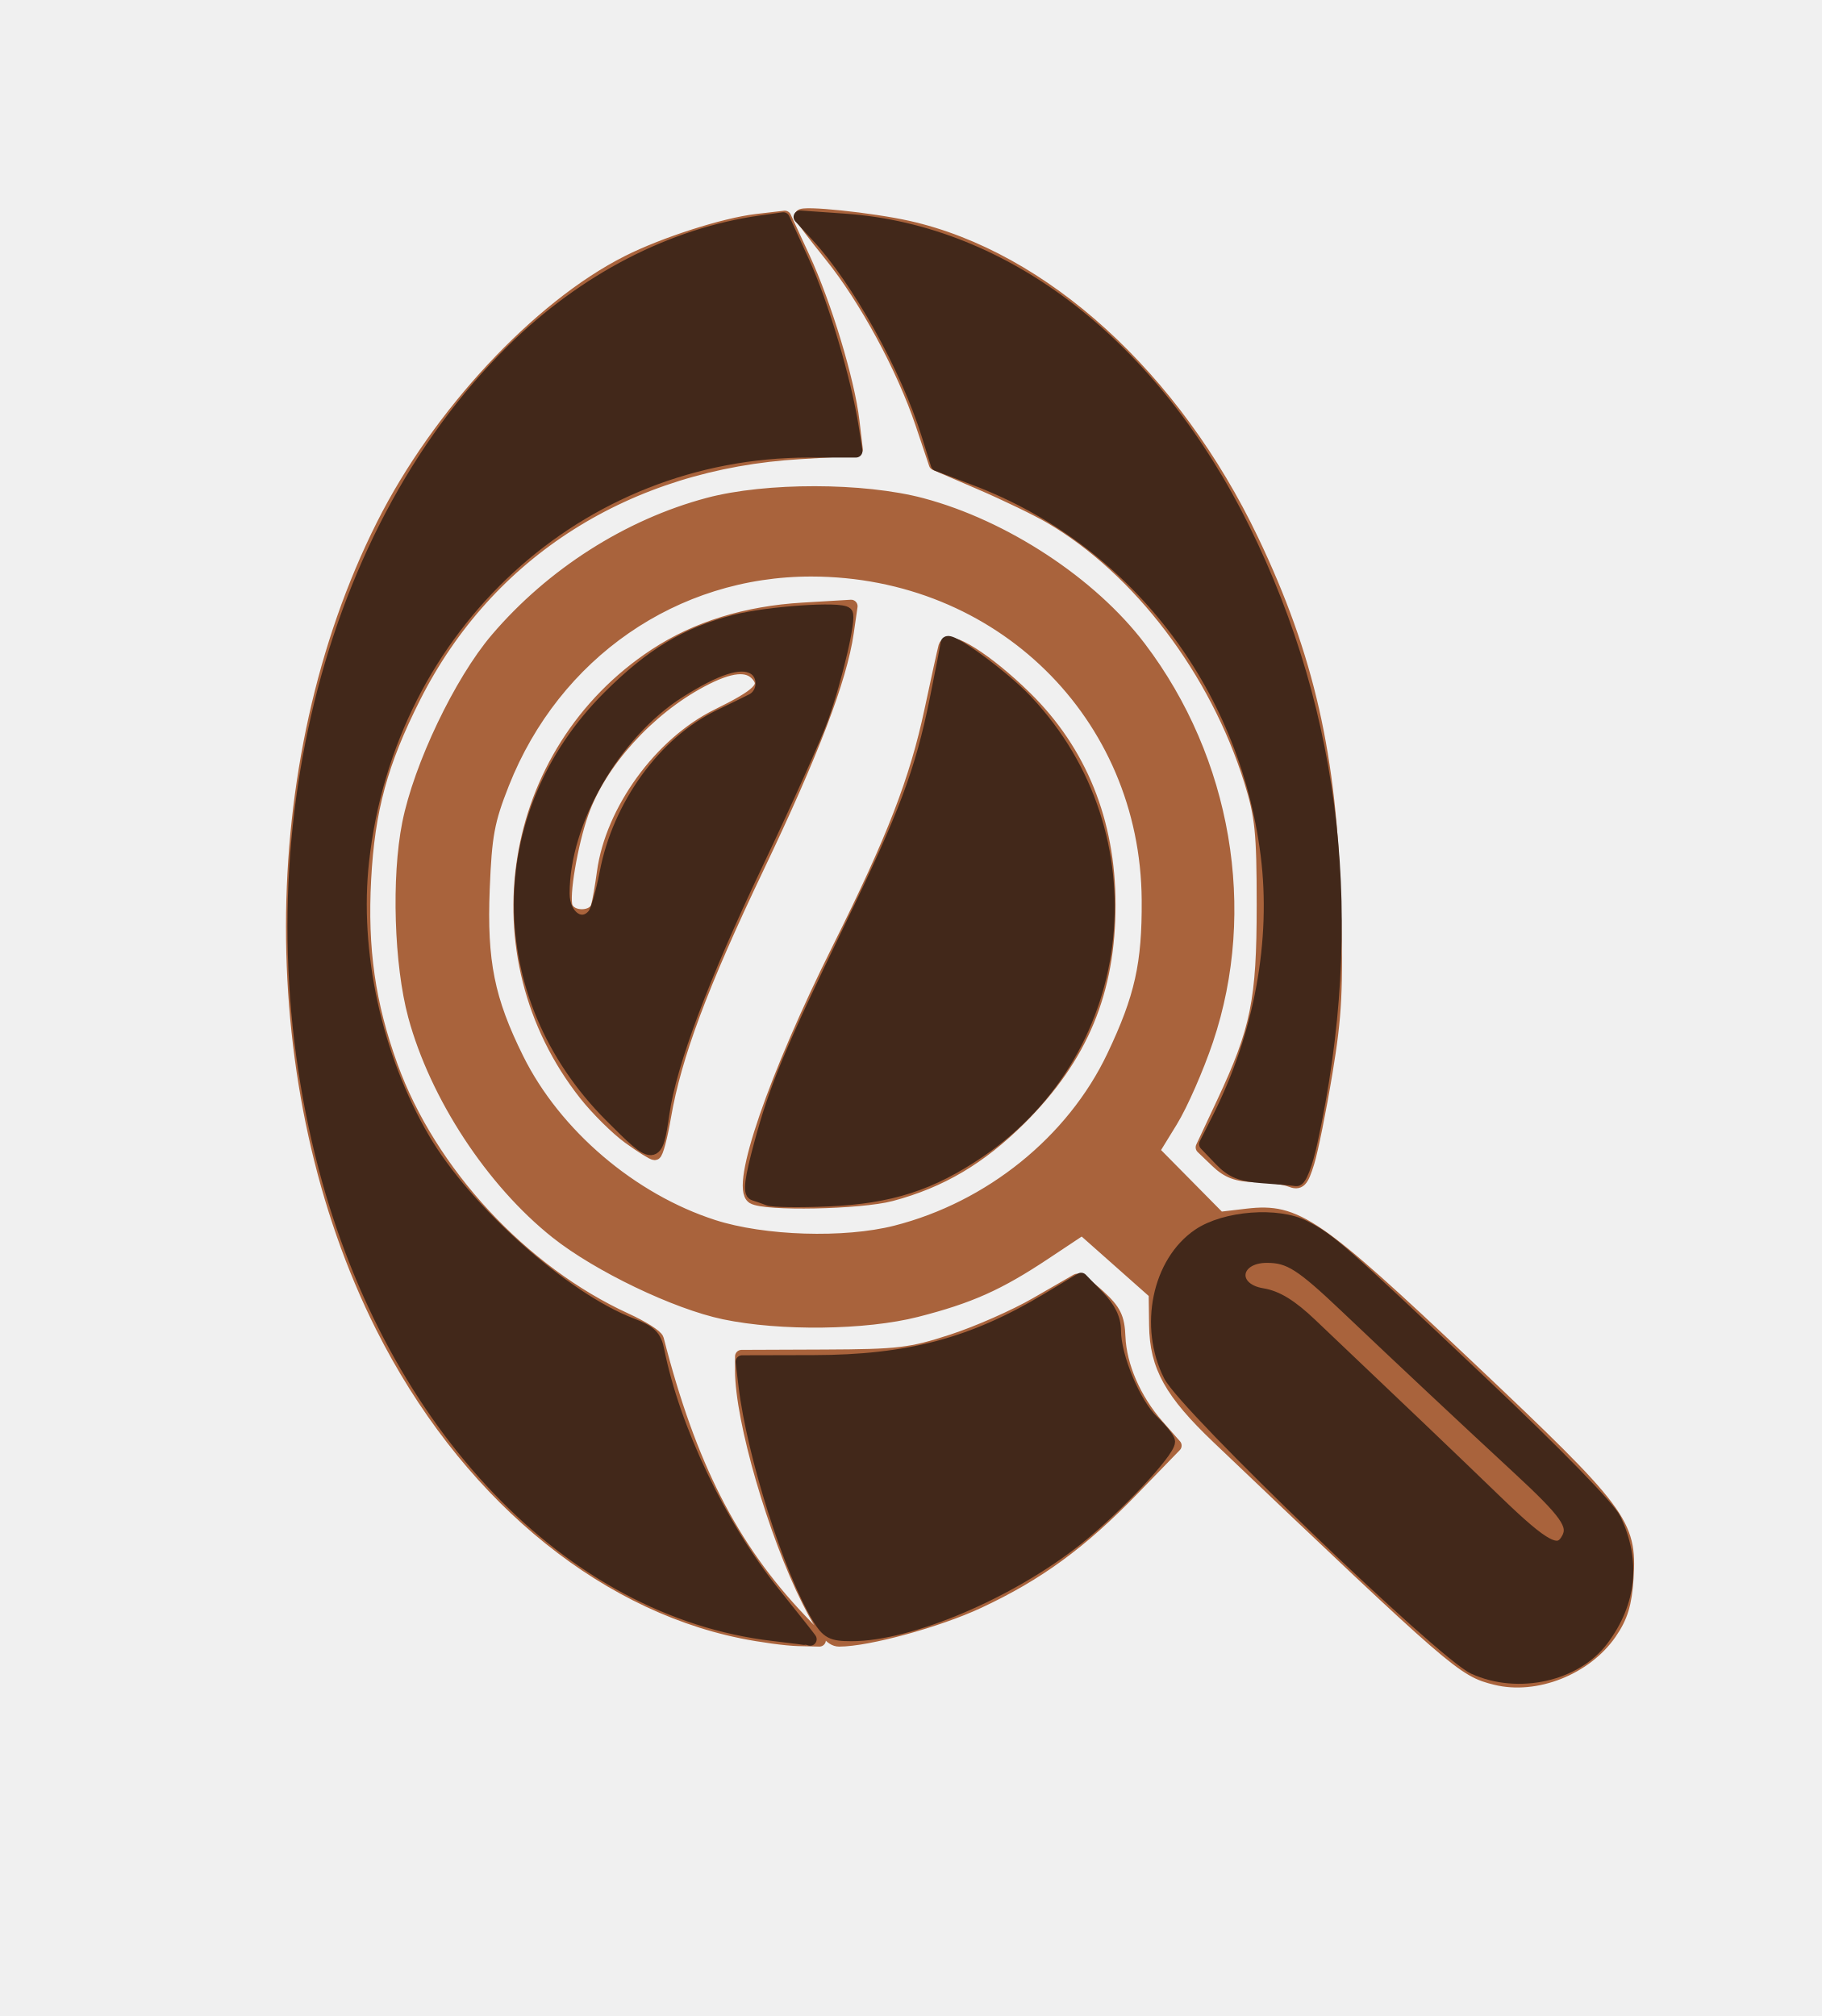
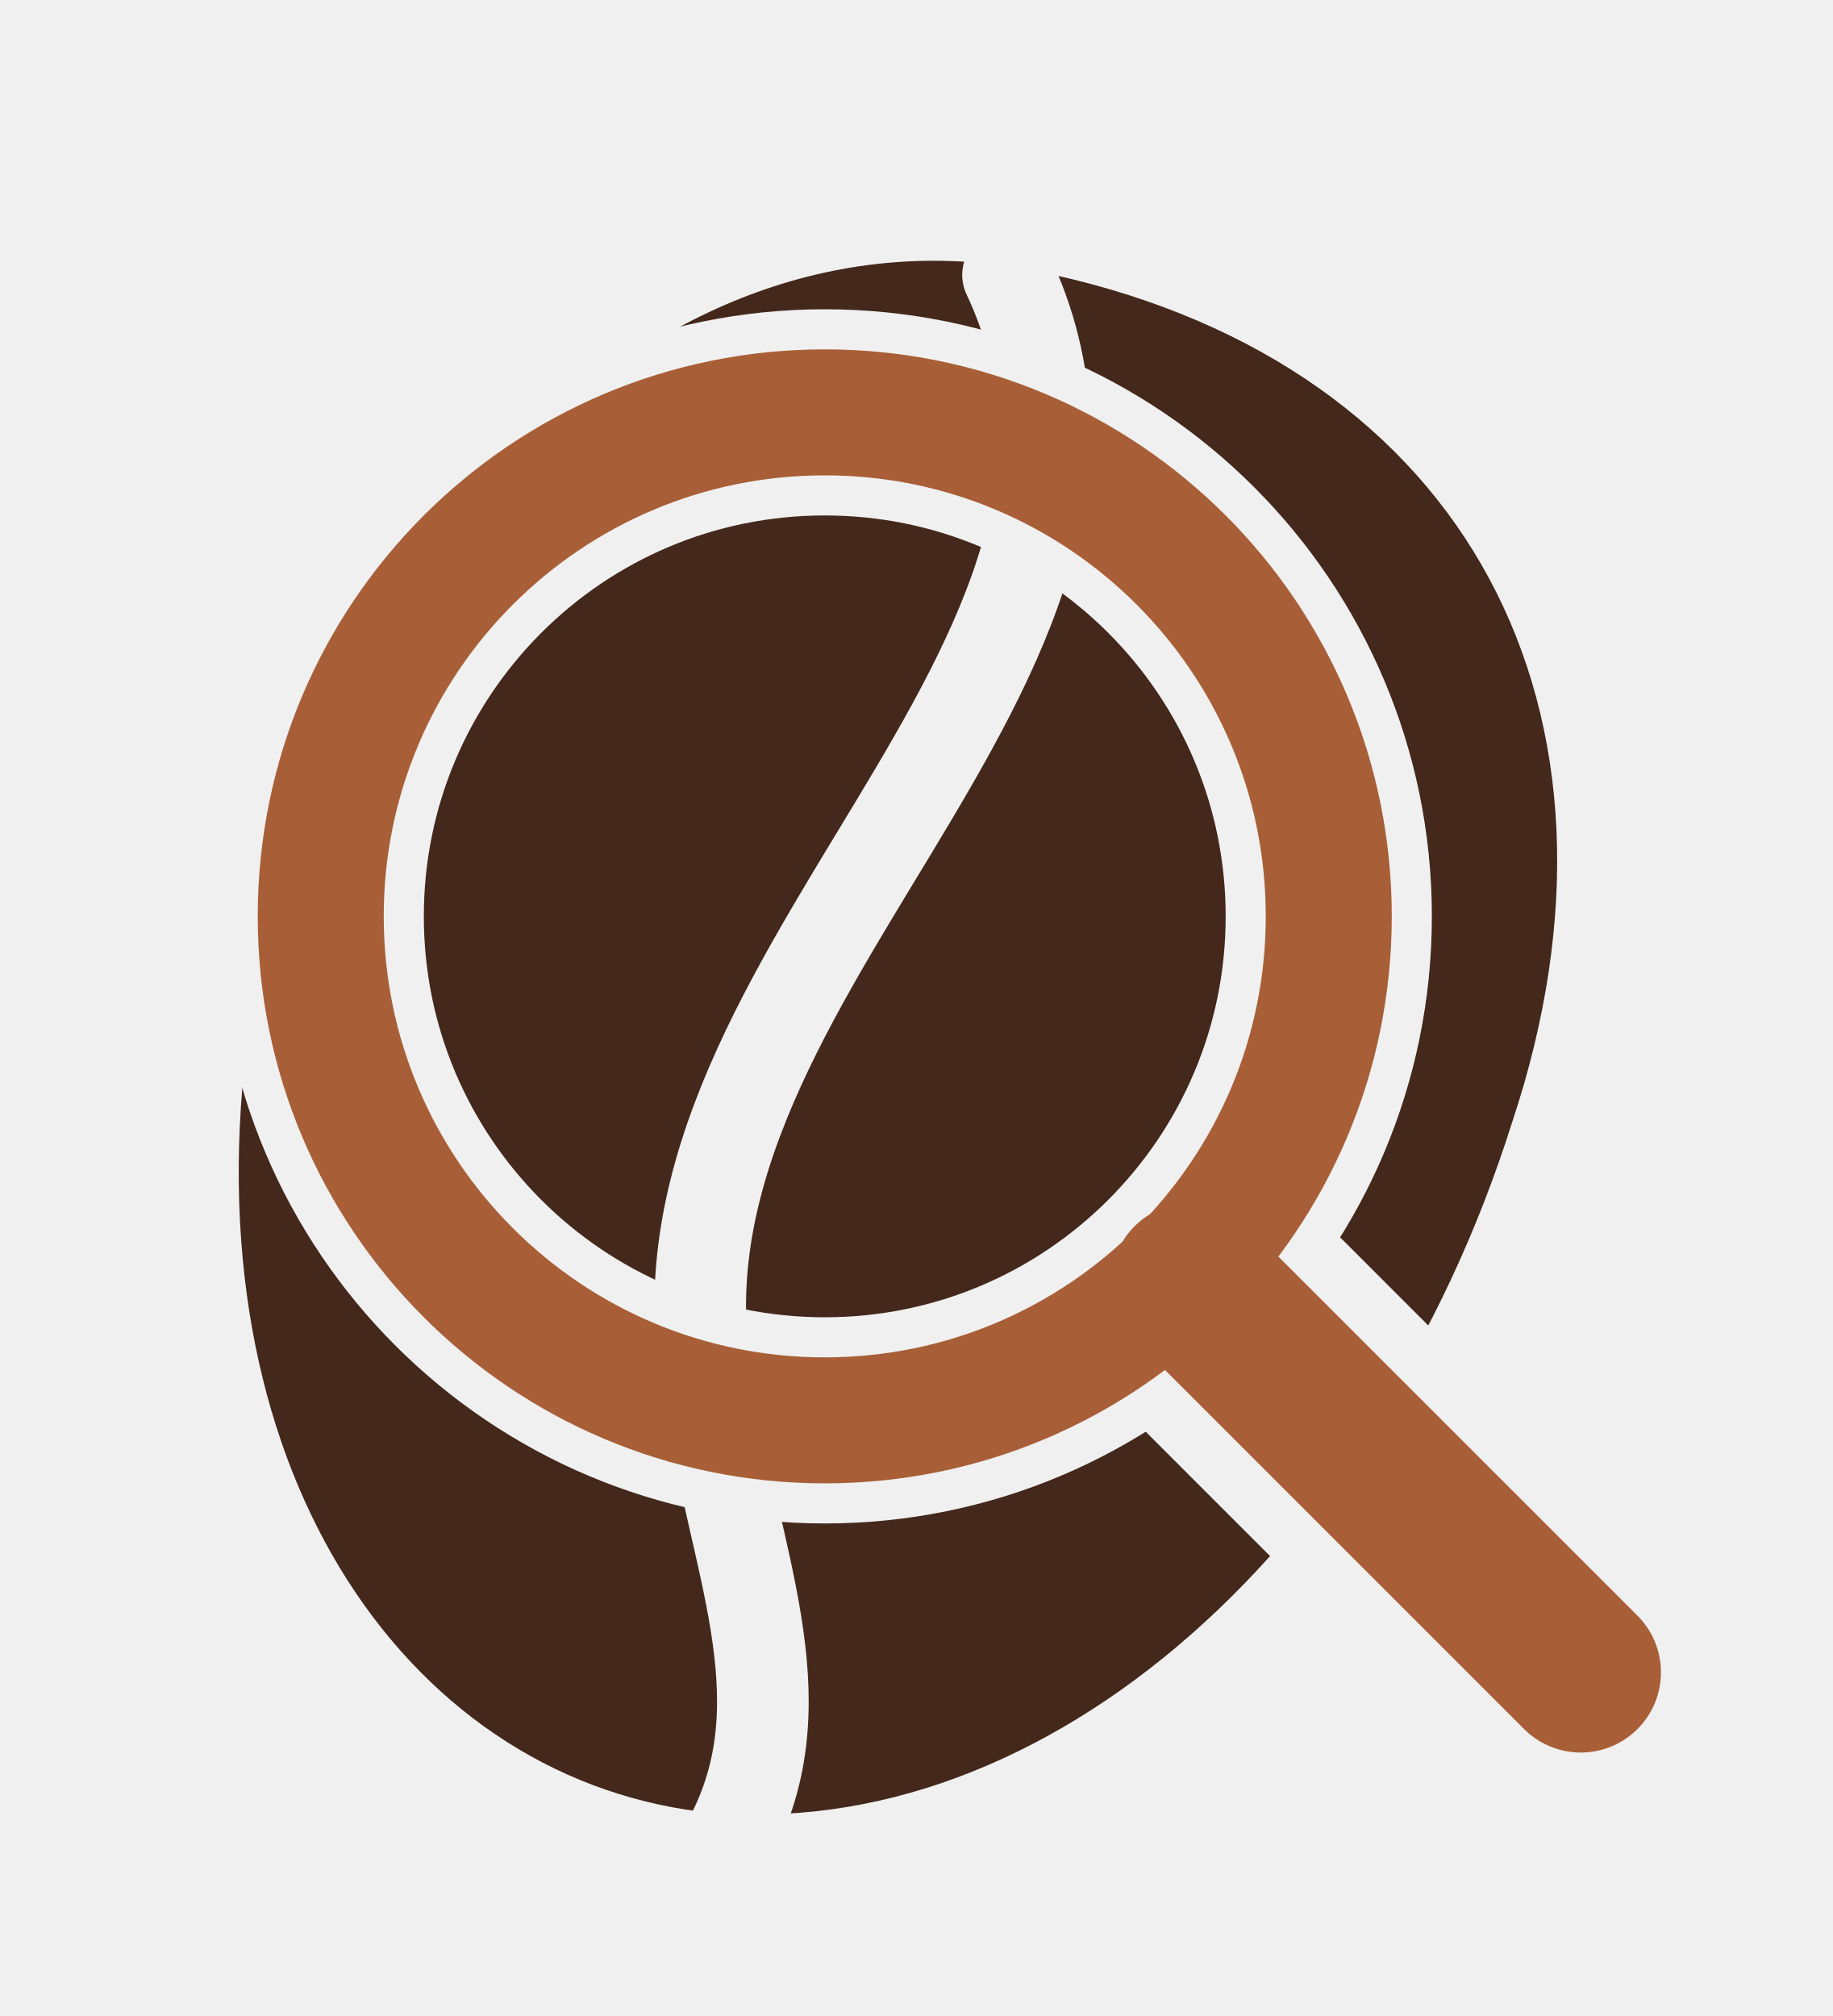
- <svg xmlns="http://www.w3.org/2000/svg" version="1.1" id="svg1" width="337" height="373" viewBox="0 0 337 373">
-   <defs id="defs1" />
-   <g id="g1">
-     <g id="g2" transform="translate(9.168176,-12.54593)">
-       <path fill="#a9633c" stroke="#a9633c" stroke-width="2.4" stroke-linejoin="round" paint-order="stroke fill" d="m 267.5,323.093 c -6.074,-1.509 -7.067,-2.371 -51.344,-44.55 -8.744,-8.329 -11.456,-13.202 -11.559,-20.766 l -0.082,-6 -6.741,-5.977 -6.741,-5.977 -6.924,4.603 c -8.608,5.723 -13.913,8.093 -23.738,10.606 -9.477,2.424 -25.142,2.616 -35.556,0.436 -8.944,-1.872 -23.335,-8.783 -31.037,-14.906 C 81.898,231.12 71.507,215.269 67.514,200.5 c -2.583,-9.554 -3.078,-25.587 -1.097,-35.546 2.11,-10.609 9.601,-26.307 16.309,-34.177 10.226,-11.997 24.383,-21.022 39.138,-24.951 10.718,-2.854 28.646,-2.828 39.491,0.056 15.221,4.048 31.307,14.62 40.301,26.486 15.797,20.841 20.528,48.5 12.42,72.603 -1.753,5.209 -4.715,11.959 -6.583,15 l -3.396,5.528 6.157,6.235 6.157,6.235 5.182,-0.609 c 9.044,-1.063 12.74,1.477 40.906,28.11 28.408,26.861 29.962,28.934 29.315,39.094 -0.301,4.72 -1.054,7.173 -3.119,10.153 -4.555,6.573 -13.779,10.218 -21.196,8.375 z M 156.54,240.485 C 174.029,236.039 189.289,223.713 196.756,208 c 5.161,-10.861 6.555,-17.093 6.472,-28.948 -0.239,-34.33 -27.423,-60.977 -62.268,-61.037 -25.315,-0.044 -47.573,15.344 -57.117,39.485 -2.73,6.904 -3.225,9.578 -3.618,19.526 -0.531,13.446 0.889,20.511 6.329,31.474 6.942,13.991 21.056,26.036 36.236,30.924 9.312,2.998 24.278,3.469 33.75,1.061 z m -26.417,-6.388 c -3.01,-1.907 4.046,-22.409 15.867,-46.097 10.048,-20.138 14.292,-31.098 17.036,-44 1.228,-5.775 2.397,-11.093 2.598,-11.817 0.585,-2.109 7.835,2.463 14.891,9.39 10.192,10.006 15.452,23.019 15.474,38.282 0.023,16.073 -5.045,28.281 -16.458,39.644 -7.364,7.332 -14.674,11.654 -23.84,14.094 -5.738,1.528 -23.401,1.875 -25.567,0.503 z m -22.93,-11.073 c -2.259,-1.636 -5.892,-5.233 -8.072,-7.991 -20.376,-25.778 -14.389,-63.387 12.947,-81.338 7.592,-4.985 16.793,-7.835 27.318,-8.46 l 8.886,-0.528 -0.707,4.896 c -1.231,8.533 -6.473,22.27 -16.56,43.396 -10.388,21.757 -15.317,34.951 -17.235,46.136 -0.647,3.775 -1.468,6.864 -1.823,6.864 -0.356,0 -2.495,-1.339 -4.754,-2.975 z M 101.349,180.25 c 0.266,-0.963 0.761,-3.806 1.101,-6.318 1.544,-11.412 10.583,-23.854 21.088,-29.025 7.721,-3.801 9.22,-5.289 7.462,-7.407 -1.798,-2.166 -5.04,-1.852 -10.421,1.009 -9.897,5.262 -18.758,15.078 -22.06,24.437 -2.034,5.764 -3.671,15.494 -2.932,17.42 0.845,2.201 5.145,2.114 5.761,-0.117 z M 128,314.484 C 101.312,309.031 76.6,288.062 61.514,258.068 39.363,214.028 39.413,153.89 61.636,109.691 71.963,89.152 90.403,69.345 106.981,60.984 c 6.672,-3.365 17.78,-6.938 23.749,-7.64 l 5.273,-0.62 3.459,7.487 c 4.017,8.694 8.286,22.794 9.164,30.268 l 0.612,5.205 -10.369,0.61 C 106.961,98.173 81.067,114.569 67.479,141.5 c -6.139,12.168 -8.502,20.842 -9.189,33.729 -0.687,12.892 0.758,23.025 4.929,34.558 7.118,19.684 24.156,38.086 43.435,46.912 3.02,1.383 5.622,3.028 5.783,3.657 5.963,23.315 13.705,38.53 26.405,51.894 l 3.564,3.75 -3.953,-0.094 C 136.279,315.854 131.575,315.214 128,314.484 Z M 140.369,308.75 c -6.257,-12.409 -12.377,-33.493 -12.366,-42.61 l 0.003,-2.64 15.247,-0.061 c 13.856,-0.056 16.022,-0.314 23.747,-2.833 4.675,-1.524 11.65,-4.6 15.5,-6.834 3.85,-2.234 7.249,-4.193 7.553,-4.354 0.304,-0.161 2.139,1.16 4.078,2.936 2.896,2.654 3.555,3.996 3.693,7.536 0.211,5.388 2.915,11.605 7.139,16.416 l 3.252,3.704 -7.857,8.103 c -9.599,9.899 -17.551,15.707 -28.514,20.828 -7.516,3.511 -20.481,7.06 -25.789,7.06 -1.517,0 -2.954,-1.832 -5.686,-7.25 z M 229.5,230.941 c -1.1,-0.44 -4,-0.832 -6.445,-0.871 -3.358,-0.053 -5.105,-0.703 -7.145,-2.657 l -2.699,-2.586 3.882,-8.285 C 223.401,203.082 224.5,197.66 224.5,180 c 0,-13.459 -0.309,-16.488 -2.344,-23 -6.365,-20.365 -20.62,-39.155 -36.974,-48.739 -2.431,-1.425 -8.225,-4.23 -12.875,-6.234 l -8.455,-3.643 -2.499,-7.442 C 157.888,80.619 150.92,67.759 144.452,59.749 141.453,56.036 139,52.781 139,52.517 c 0,-0.807 13.108,0.561 19.819,2.068 24.991,5.611 49.221,27.654 63.659,57.916 10.296,21.578 14.483,40.023 15.21,67 0.436,16.187 0.205,20.851 -1.561,31.5 -1.14,6.875 -2.648,14.354 -3.35,16.621 -1.096,3.538 -1.56,4.007 -3.277,3.32 z" id="path3" />
-       <path fill="#42281a" stroke="#42281a" stroke-width="2.4" stroke-linejoin="round" paint-order="stroke fill" d="m 263.5,321.127 c -5.829,-2.666 -53.352,-48.376 -56.25,-54.103 -4.56,-9.012 -2.103,-20.934 5.354,-25.983 4.848,-3.282 14.563,-4.033 19.49,-1.506 4.736,2.429 6.425,3.915 32.55,28.615 14.06,13.294 23.819,23.305 24.864,25.508 3.649,7.691 2.87,15.33 -2.265,22.202 -4.942,6.613 -15.621,8.982 -23.742,5.268 z m 17.375,-23.893 c 1.367,-2.554 -0.212,-4.789 -9.375,-13.267 -9.593,-8.876 -21.347,-19.898 -31.526,-29.565 C 231.517,246.371 229.361,245 225.188,245 c -6.337,0 -7.075,6.078 -0.861,7.088 2.696,0.438 5.31,2.047 8.964,5.515 16.106,15.289 26.198,24.927 34.208,32.669 9.124,8.818 11.671,10.144 13.375,6.961 z M 133.81,314.957 C 96.374,310.591 63.58,276.412 50.957,228.602 36.307,173.115 50.276,112.245 85.659,77.38 98.937,64.296 115.148,55.907 131.615,53.597 l 4.115,-0.577 3.667,8.022 c 3.541,7.747 7.75,21.924 9.117,30.709 L 149.176,96 h -8.63 c -42.694,0 -77.765,32.173 -82.63,75.802 -1.88,16.858 2.352,36.247 11.229,51.446 7.806,13.365 25.962,29.572 38.487,34.356 3.46,1.321 4.377,2.216 4.884,4.762 2.896,14.555 11.467,32.509 21.47,44.977 3.821,4.762 6.849,8.599 6.73,8.527 -0.119,-0.072 -3.227,-0.482 -6.906,-0.912 z M 142.197,311.75 C 136.958,303.091 130.19,281.734 128.651,269 l -0.544,-4.5 13.197,-0.031 c 17.632,-0.042 29.47,-3.191 43.361,-11.537 l 6.164,-3.704 3.086,3.184 c 2.127,2.194 3.086,4.167 3.086,6.348 0,4.811 3.645,13.525 7.003,16.743 1.648,1.579 2.997,3.278 2.997,3.775 0,1.888 -9.8,12.305 -16.89,17.954 C 177.665,307.145 159.206,315 148.352,315 c -3.655,0 -4.439,-0.414 -6.155,-3.25 z M 133,234.411 c -0.825,-0.313 -2.036,-0.735 -2.692,-0.937 -0.866,-0.267 -0.542,-2.778 1.183,-9.171 2.866,-10.623 5.702,-17.437 16.774,-40.304 10.051,-20.758 13.02,-28.676 15.72,-41.923 C 165.093,136.637 166,131.923 166,131.602 c 0,-1.481 10.211,5.928 14.662,10.64 23.334,24.698 19.233,64.338 -8.615,83.275 -9.012,6.128 -16.481,8.537 -28.047,9.046 -5.225,0.23 -10.175,0.162 -11,-0.151 z m 91.392,-4.143 c -4.031,-0.286 -5.681,-0.961 -7.826,-3.199 l -2.717,-2.836 2.452,-4.866 c 7.738,-15.359 10.936,-32.808 8.922,-48.692 -4.022,-31.73 -24.649,-58.323 -53.868,-69.448 l -7.145,-2.72 -1.713,-5.503 C 158.614,80.535 149.634,64.383 141.976,56.095 l -3.146,-3.405 8.335,0.59 c 29.741,2.105 57.005,23.262 73.735,57.219 17.068,34.642 21.268,72.775 12.474,113.25 -0.908,4.181 -2.062,7.172 -2.725,7.065 -0.632,-0.102 -3.448,-0.348 -6.258,-0.547 z M 103.761,218.957 C 81.64,196.747 81.523,163.427 103.488,141.5 c 7.859,-7.846 14.307,-11.72 23.366,-14.041 6.053,-1.551 19.441,-2.475 20.515,-1.416 0.743,0.733 -1.892,12.059 -4.527,19.457 -1.175,3.3 -6.608,15.396 -12.073,26.879 -10.005,21.023 -15.963,36.914 -17.296,46.132 -1.253,8.665 -1.513,8.677 -9.711,0.446 z M 100.734,181.75 c 0.538,-0.688 1.535,-4.157 2.214,-7.71 2.394,-12.524 10.792,-24.107 21.052,-29.037 2.475,-1.189 5.175,-2.51 6,-2.935 2.315,-1.193 2.411,-4.778 0.159,-5.983 -2.484,-1.33 -6.823,0.072 -13.69,4.422 C 104.427,148.136 95,164.533 95,177.849 c 0,4.354 3.509,6.741 5.734,3.901 z" id="path2" />
-     </g>
-   </g>
+ <svg xmlns="http://www.w3.org/2000/svg" viewBox="0 0 80 88" shape-rendering="geometricPrecision">
+   <mask id="cut" maskUnits="userSpaceOnUse" x="0" y="0" width="80" height="88">
+     <rect width="80" height="88" fill="white" />
+     <path d="M44 12C52 29 27 43 31 61c1 7 4 13 1 19" fill="none" stroke="black" stroke-width="4" stroke-linecap="round" />
+     <circle cx="36" cy="40" r="22" fill="none" stroke="black" stroke-width="9" />
+     <path d="m53 57 16 16" stroke="black" stroke-width="12" stroke-linecap="round" />
+   </mask>
+   <path d="M46 12C29 8 14 24 11 44c-3 19 6 33 19 35 15 2 30-11 36-30 6-18-2-33-20-37Z" fill="#43281b" mask="url(#cut)" />
+   <circle cx="36" cy="40" r="22" fill="none" stroke="#a85f37" stroke-width="5.5" />
+   <path d="m52 56 17 17" fill="none" stroke="#a85f37" stroke-width="7" stroke-linecap="round" />
</svg>
